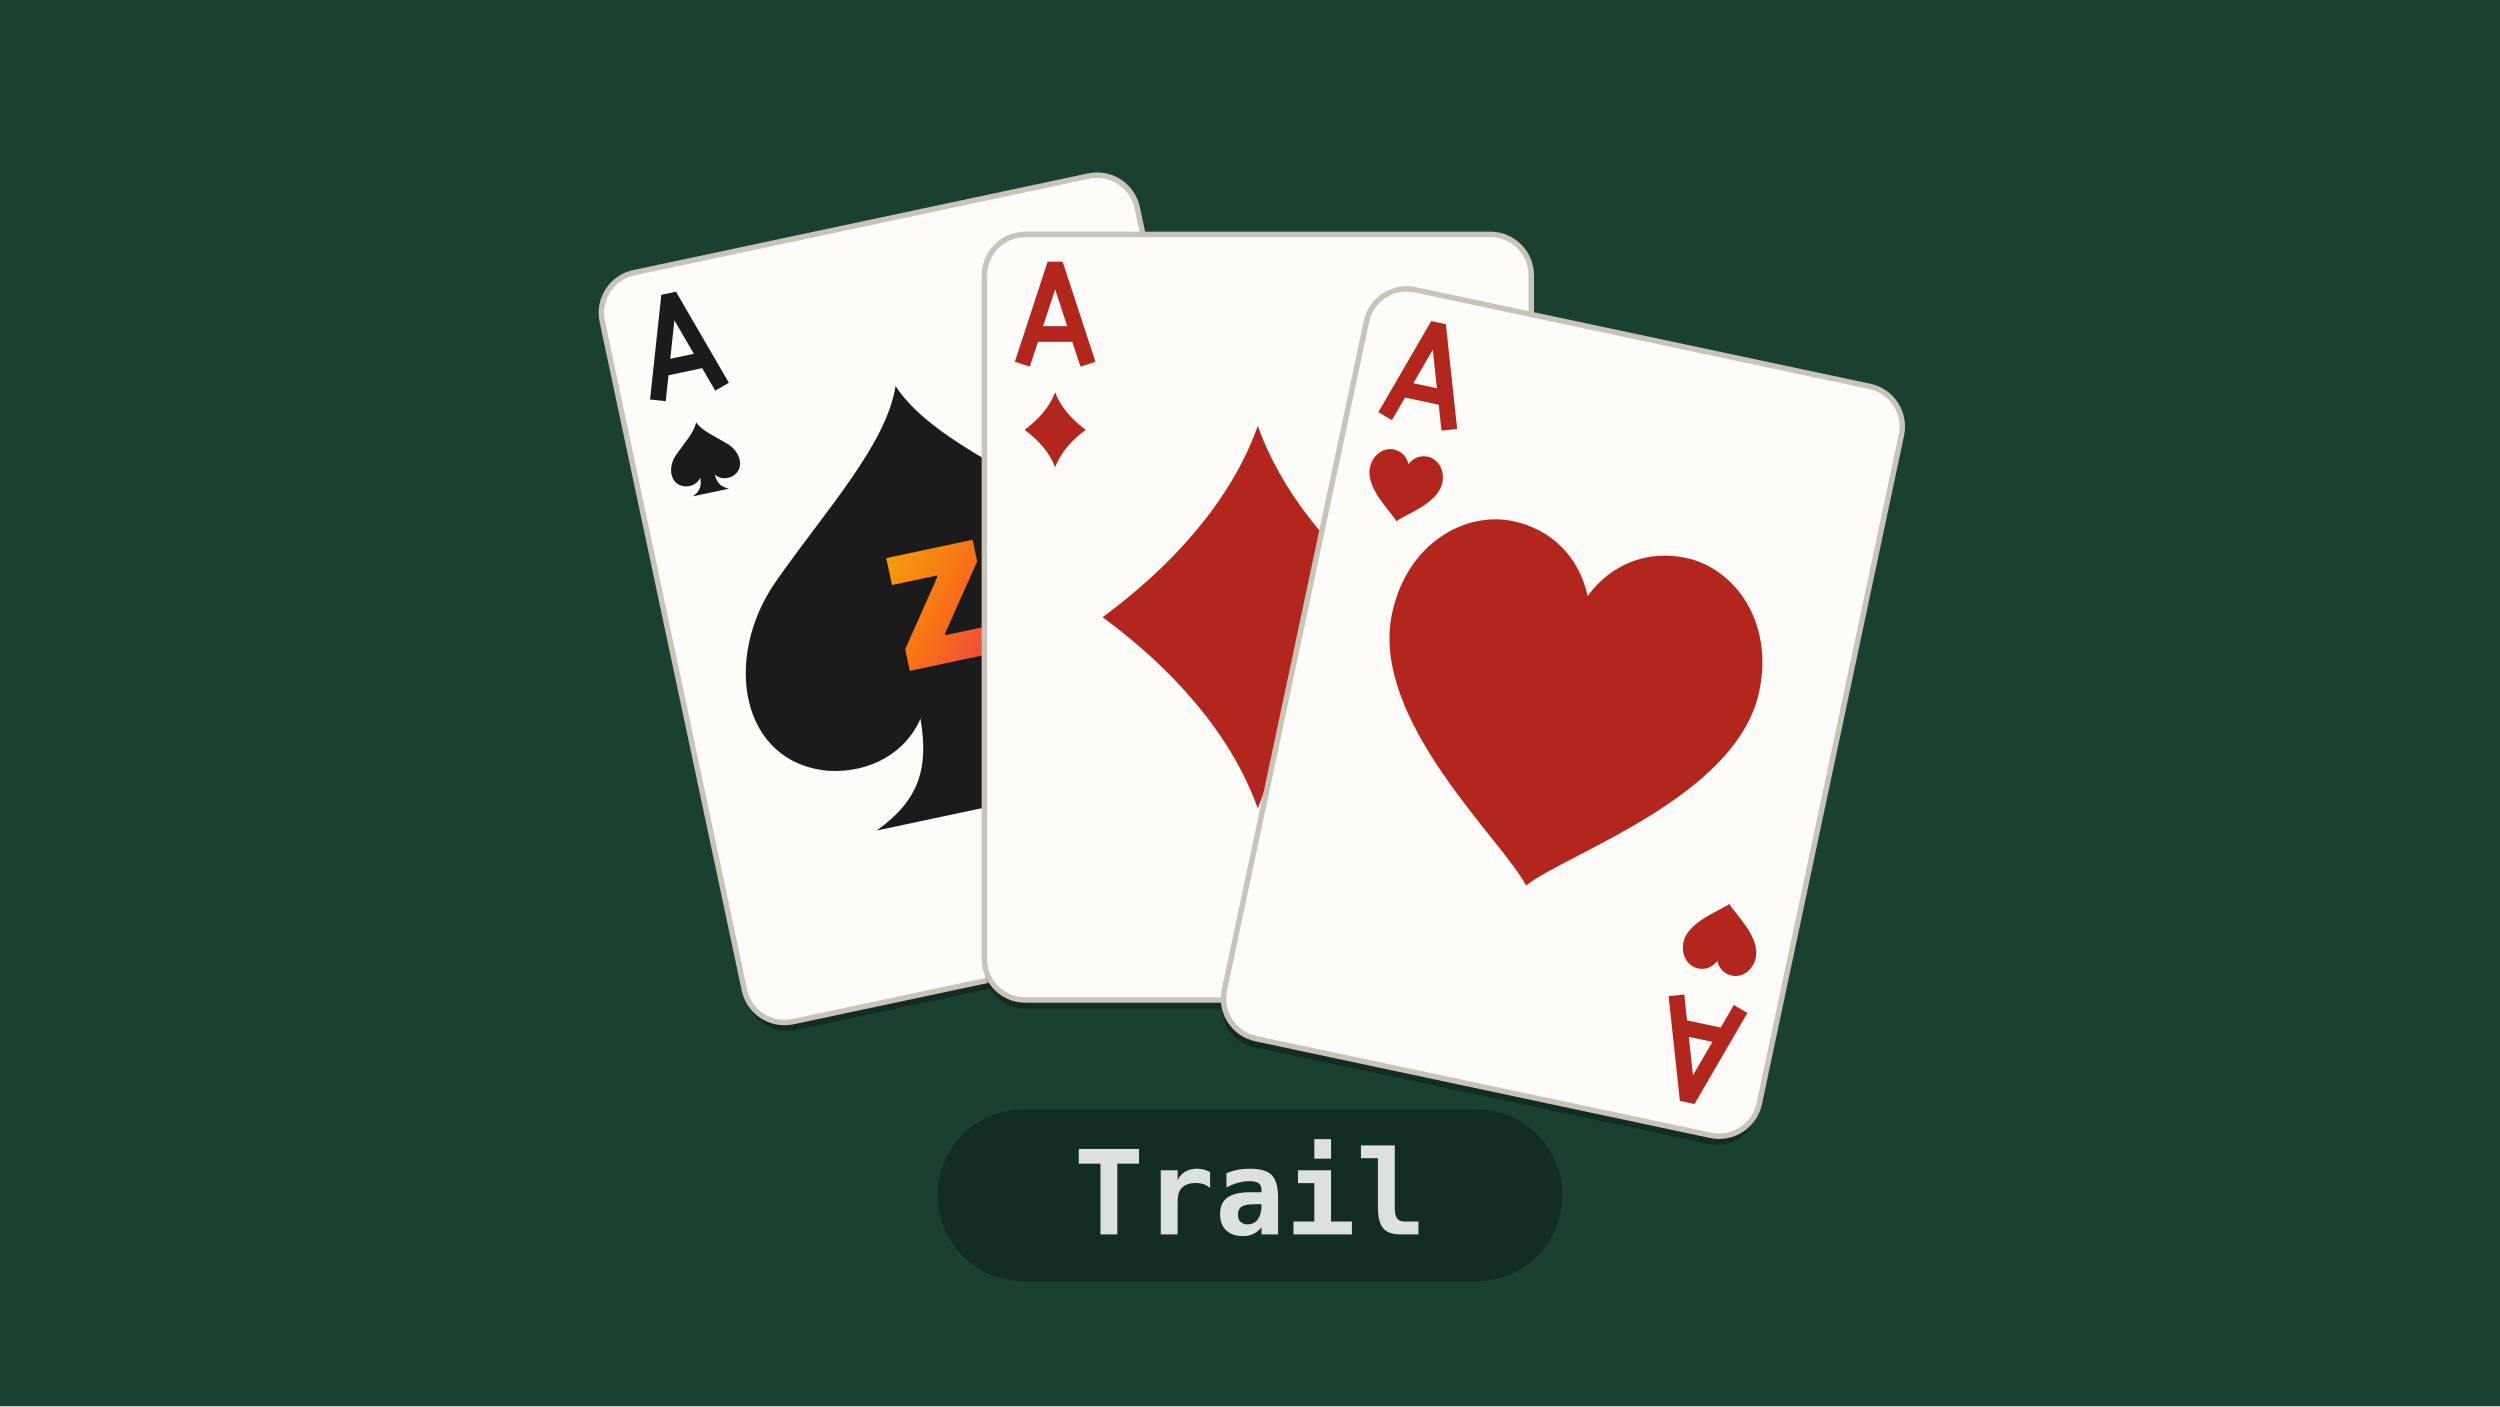
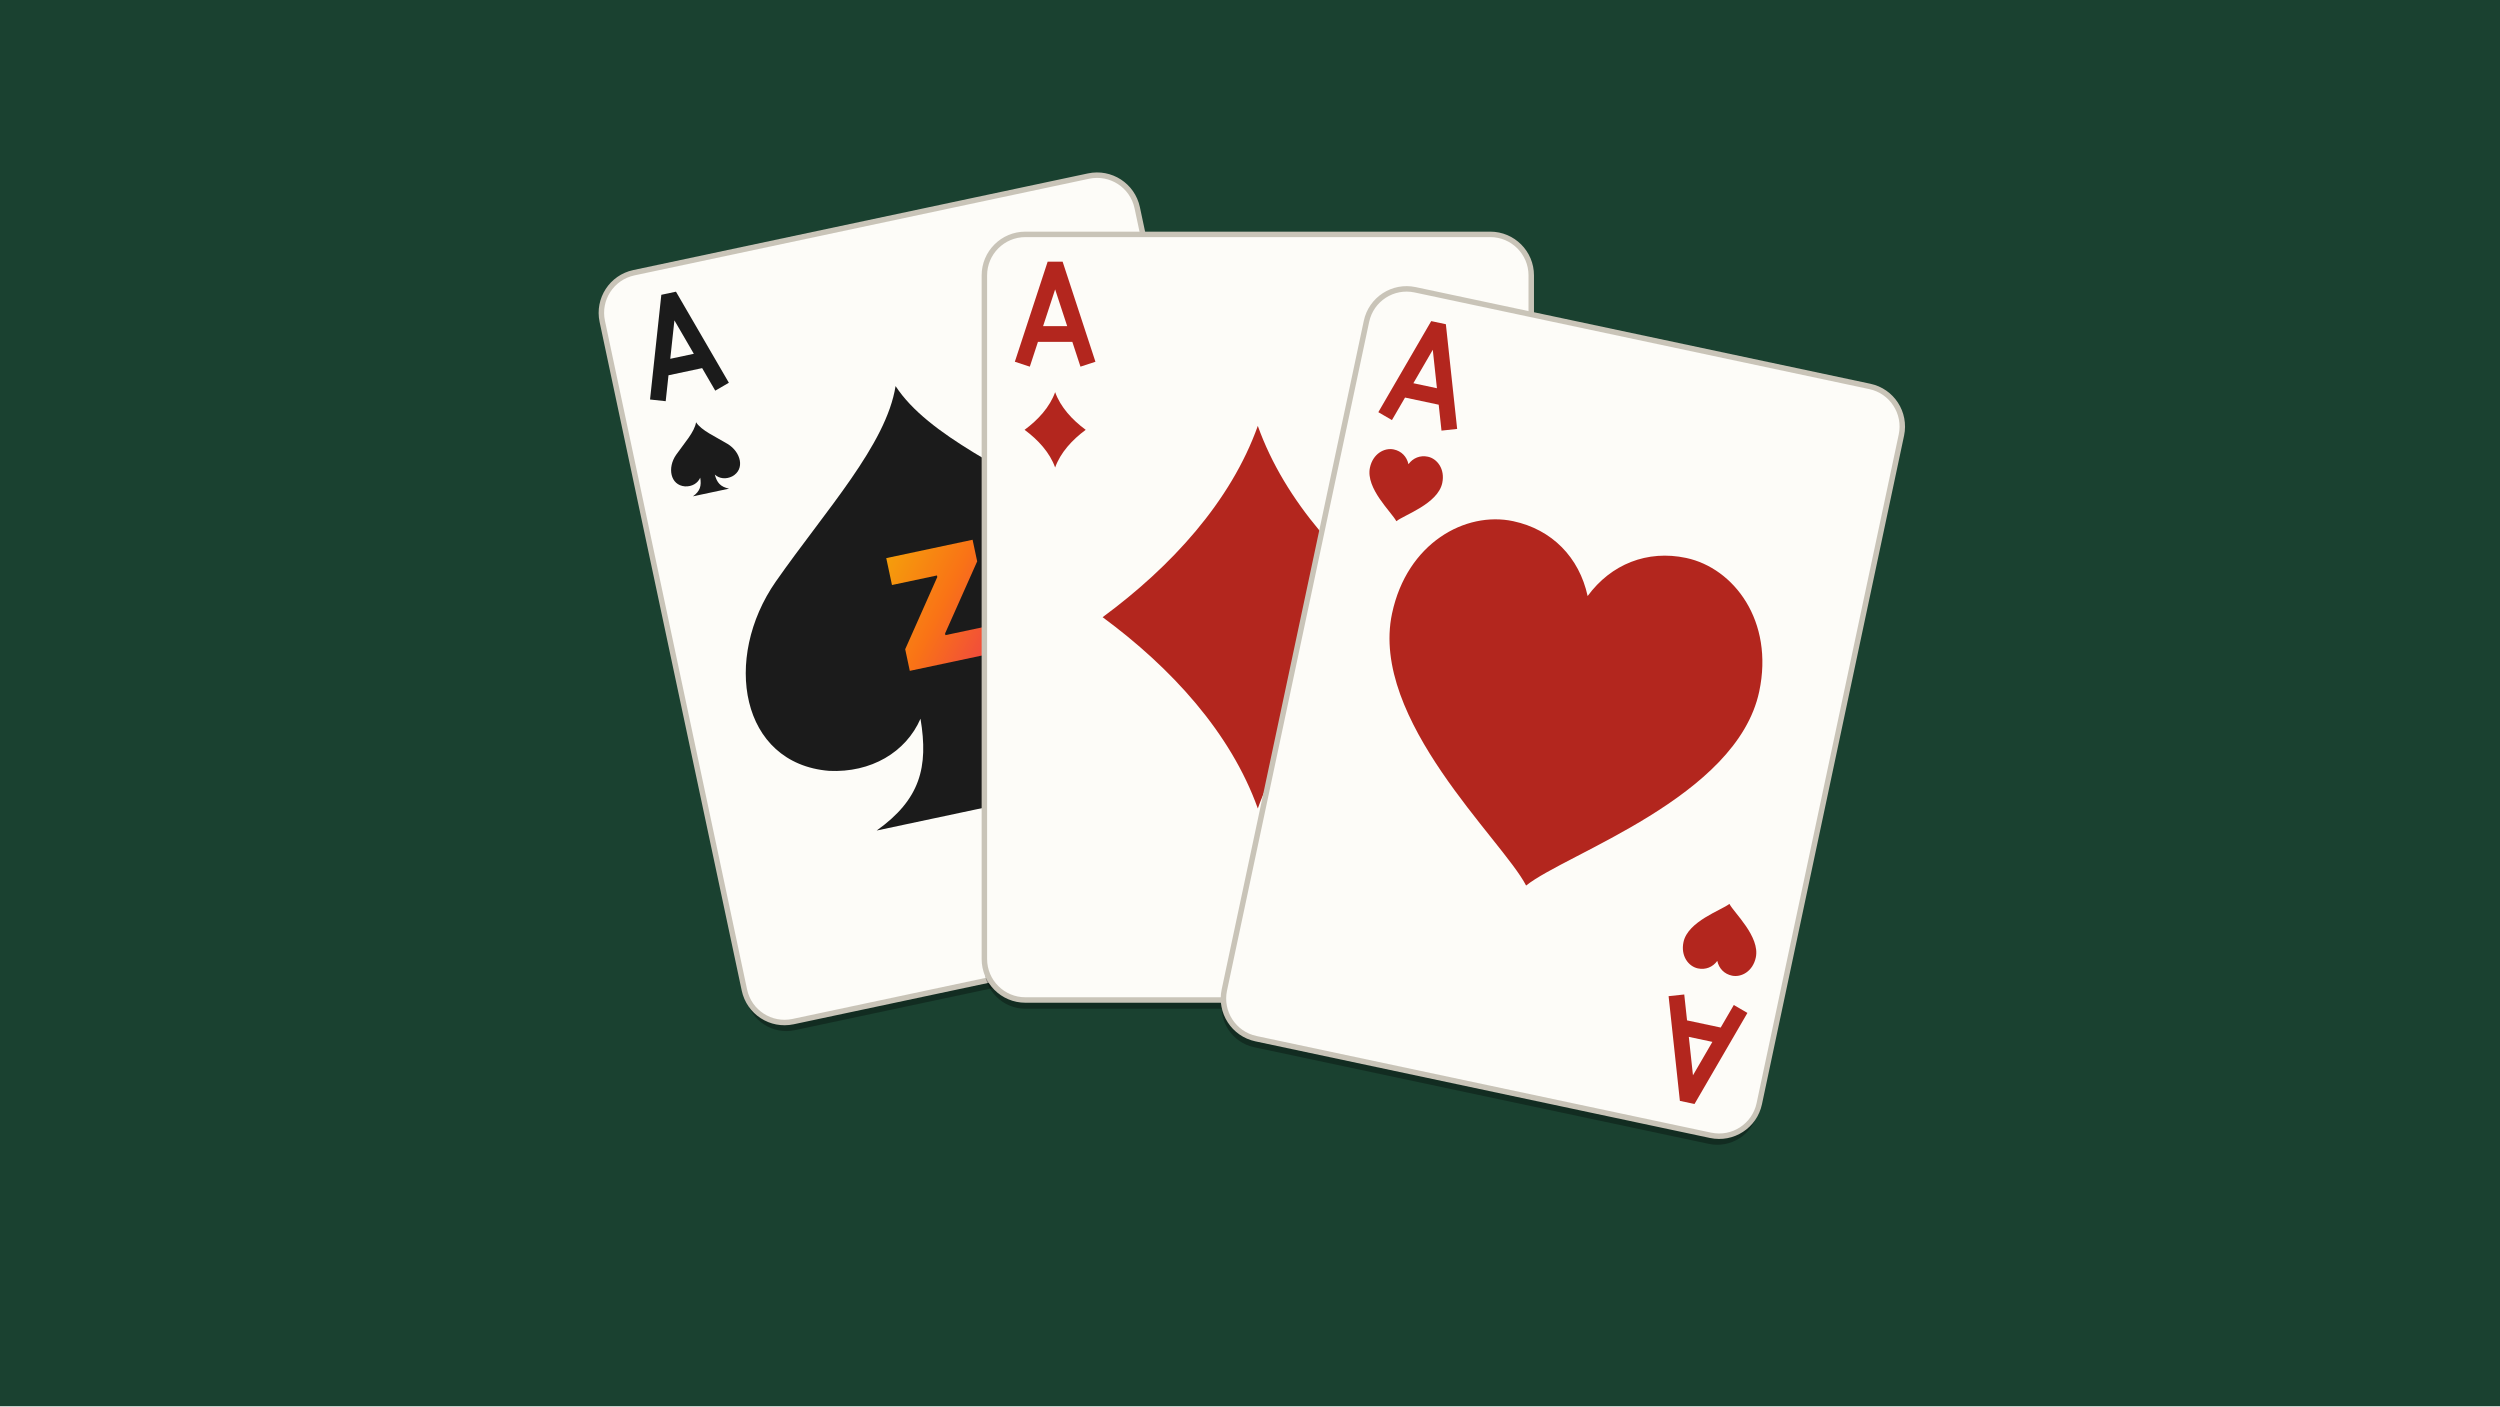
<svg xmlns="http://www.w3.org/2000/svg" width="320" height="180" viewBox="0 0 320 180">
  <defs>
    <symbol id="zc-s-3" overflow="visible">
      <path d="M0-10.2C1-7.6 4.4-5.2 7.4-2.4 10.6 .6 10.8 5.6 6.8 6.8 4.9 7.3 3.1 6.7 2.1 5.3 2.2 7.6 2.9 9 5.2 10H-5.2C-2.9 9-2.2 7.6-2.1 5.3-3.1 6.7-4.9 7.3-6.8 6.8-10.8 5.6-10.6 .6-7.4-2.4-4.4-5.2-1 -7.6 0-10.2Z" />
    </symbol>
    <linearGradient id="zc-g-mark" x1="0" y1="0" x2="1" y2="1">
      <stop offset="0" stop-color="#f59e0b" />
      <stop offset=".5" stop-color="#f97316" />
      <stop offset="1" stop-color="#ef4444" />
    </linearGradient>
    <symbol id="zc-s-1" overflow="visible">
      <path d="M0-10.6C1.5-6.4 4.8-2.8 8.6 0 4.8 2.8 1.5 6.4 0 10.6-1.5 6.4-4.8 2.8-8.6 0-4.8-2.8-1.5-6.4 0-10.6Z" />
    </symbol>
    <symbol id="zc-s-2" overflow="visible">
      <path d="M0 9.8C-1.8 7.6-10.4 2.6-10.4-3.4-10.4-7.4-7.6-9.8-4.9-9.8-2.7-9.8-.9-8.6 0-6.6 .9-8.6 2.7-9.8 4.9-9.8 7.6-9.8 10.4-7.4 10.4-3.4 10.4 2.6 1.8 7.6 0 9.8Z" />
    </symbol>
  </defs>
  <rect width="320" height="180" fill="#1a4130" />
  <g transform="translate(76 36) rotate(-12) scale(0.7)" style="color:#1b1b1b">
    <rect y="1.6" width="100" height="140" rx="7.5" fill="rgba(0,0,0,0.32)" />
    <rect width="100" height="140" rx="7.5" fill="#fdfcf8" stroke="#c9c4b8" />
    <svg width="100" height="140" viewBox="0 0 100 140" fill="currentColor" aria-hidden="true">
      <g class="zc-idx-std">
        <path transform="translate(6.94 6.94) scale(1.2)" d="M0 14 5 -1.25 10 14M2.2 9.4H7.8" fill="none" stroke="currentColor" stroke-width="2.4" stroke-linejoin="miter" stroke-miterlimit="2" />
        <g transform="translate(12.94 35.74) scale(0.65)">
          <use href="#zc-s-3" />
        </g>
      </g>
      <g class="zc-idx-std" transform="rotate(180 50 70)">
        <path transform="translate(6.94 6.94) scale(1.2)" d="M0 14 5 -1.25 10 14M2.2 9.4H7.8" fill="none" stroke="currentColor" stroke-width="2.4" stroke-linejoin="miter" stroke-miterlimit="2" />
        <g transform="translate(12.94 35.74) scale(0.65)">
          <use href="#zc-s-3" />
        </g>
      </g>
      <g class="zc-idx-row" display="none">
        <path transform="translate(8.52 8.52) scale(2.1)" d="M0 14 5 -1.25 10 14M2.2 9.4H7.8" fill="none" stroke="currentColor" stroke-width="2.4" stroke-linejoin="miter" stroke-miterlimit="2" />
        <g transform="translate(63 23) scale(1.25)">
          <use href="#zc-s-3" />
        </g>
      </g>
      <g class="zc-big">
        <g transform="translate(50 70) scale(3.9)">
          <use href="#zc-s-3" />
        </g>
        <path transform="translate(50 71.17) scale(1.415703)" d="M-5.852 7.438L5.852 7.438L5.852 3.885L-0.392 3.885L-0.392 3.667L5.602 -4.583L5.602 -7.438L-5.798 -7.438L-5.798 -3.885L0.142 -3.885L0.142 -3.678L-5.852 4.583Z" fill="url(#zc-g-mark)" />
      </g>
      <g class="zc-small" display="none">
        <g transform="translate(50 92) scale(3.1)">
          <use href="#zc-s-3" />
        </g>
        <path transform="translate(50 92.93) scale(1.125303)" d="M-5.852 7.438L5.852 7.438L5.852 3.885L-0.392 3.885L-0.392 3.667L5.602 -4.583L5.602 -7.438L-5.798 -7.438L-5.798 -3.885L0.142 -3.885L0.142 -3.678L-5.852 4.583Z" fill="url(#zc-g-mark)" />
      </g>
    </svg>
  </g>
  <g transform="translate(126 30) scale(0.7)" style="color:#b3261e">
    <rect y="1.6" width="100" height="140" rx="7.5" fill="rgba(0,0,0,0.32)" />
    <rect width="100" height="140" rx="7.5" fill="#fdfcf8" stroke="#c9c4b8" />
    <svg width="100" height="140" viewBox="0 0 100 140" fill="currentColor" aria-hidden="true">
      <g class="zc-idx-std">
        <path transform="translate(6.94 6.94) scale(1.2)" d="M0 14 5 -1.25 10 14M2.2 9.4H7.8" fill="none" stroke="currentColor" stroke-width="2.4" stroke-linejoin="miter" stroke-miterlimit="2" />
        <g transform="translate(12.94 35.74) scale(0.65)">
          <use href="#zc-s-1" />
        </g>
      </g>
      <g class="zc-idx-std" transform="rotate(180 50 70)">
        <path transform="translate(6.94 6.94) scale(1.2)" d="M0 14 5 -1.25 10 14M2.2 9.4H7.8" fill="none" stroke="currentColor" stroke-width="2.4" stroke-linejoin="miter" stroke-miterlimit="2" />
        <g transform="translate(12.94 35.74) scale(0.65)">
          <use href="#zc-s-1" />
        </g>
      </g>
      <g class="zc-idx-row" display="none">
        <path transform="translate(8.52 8.52) scale(2.1)" d="M0 14 5 -1.25 10 14M2.2 9.4H7.8" fill="none" stroke="currentColor" stroke-width="2.4" stroke-linejoin="miter" stroke-miterlimit="2" />
        <g transform="translate(63 23) scale(1.25)">
          <use href="#zc-s-1" />
        </g>
      </g>
      <g class="zc-big">
        <g transform="translate(50 70) scale(3.3)">
          <use href="#zc-s-1" />
        </g>
      </g>
      <g class="zc-small" display="none">
        <g transform="translate(50 92) scale(3.1)">
          <use href="#zc-s-1" />
        </g>
      </g>
    </svg>
  </g>
  <g transform="translate(176 36) rotate(12) scale(0.7)" style="color:#b3261e">
    <rect y="1.6" width="100" height="140" rx="7.5" fill="rgba(0,0,0,0.32)" />
    <rect width="100" height="140" rx="7.5" fill="#fdfcf8" stroke="#c9c4b8" />
    <svg width="100" height="140" viewBox="0 0 100 140" fill="currentColor" aria-hidden="true">
      <g class="zc-idx-std">
        <path transform="translate(6.94 6.94) scale(1.2)" d="M0 14 5 -1.25 10 14M2.2 9.4H7.8" fill="none" stroke="currentColor" stroke-width="2.4" stroke-linejoin="miter" stroke-miterlimit="2" />
        <g transform="translate(12.94 35.74) scale(0.65)">
          <use href="#zc-s-2" />
        </g>
      </g>
      <g class="zc-idx-std" transform="rotate(180 50 70)">
        <path transform="translate(6.94 6.94) scale(1.2)" d="M0 14 5 -1.25 10 14M2.2 9.4H7.8" fill="none" stroke="currentColor" stroke-width="2.4" stroke-linejoin="miter" stroke-miterlimit="2" />
        <g transform="translate(12.94 35.74) scale(0.65)">
          <use href="#zc-s-2" />
        </g>
      </g>
      <g class="zc-idx-row" display="none">
        <path transform="translate(8.52 8.52) scale(2.1)" d="M0 14 5 -1.25 10 14M2.2 9.4H7.8" fill="none" stroke="currentColor" stroke-width="2.4" stroke-linejoin="miter" stroke-miterlimit="2" />
        <g transform="translate(63 23) scale(1.25)">
          <use href="#zc-s-2" />
        </g>
      </g>
      <g class="zc-big">
        <g transform="translate(50 70) scale(3.3)">
          <use href="#zc-s-2" />
        </g>
      </g>
      <g class="zc-small" display="none">
        <g transform="translate(50 92) scale(3.1)">
          <use href="#zc-s-2" />
        </g>
      </g>
    </svg>
  </g>
-   <rect x="120" y="142" width="80" height="22" rx="11" fill="rgba(0,0,0,0.3)" />
-   <text x="160" y="158" font-size="15" font-weight="700" text-anchor="middle" fill="rgba(255,255,255,0.85)" font-family="ui-monospace,Menlo,monospace">Trail</text>
</svg>
